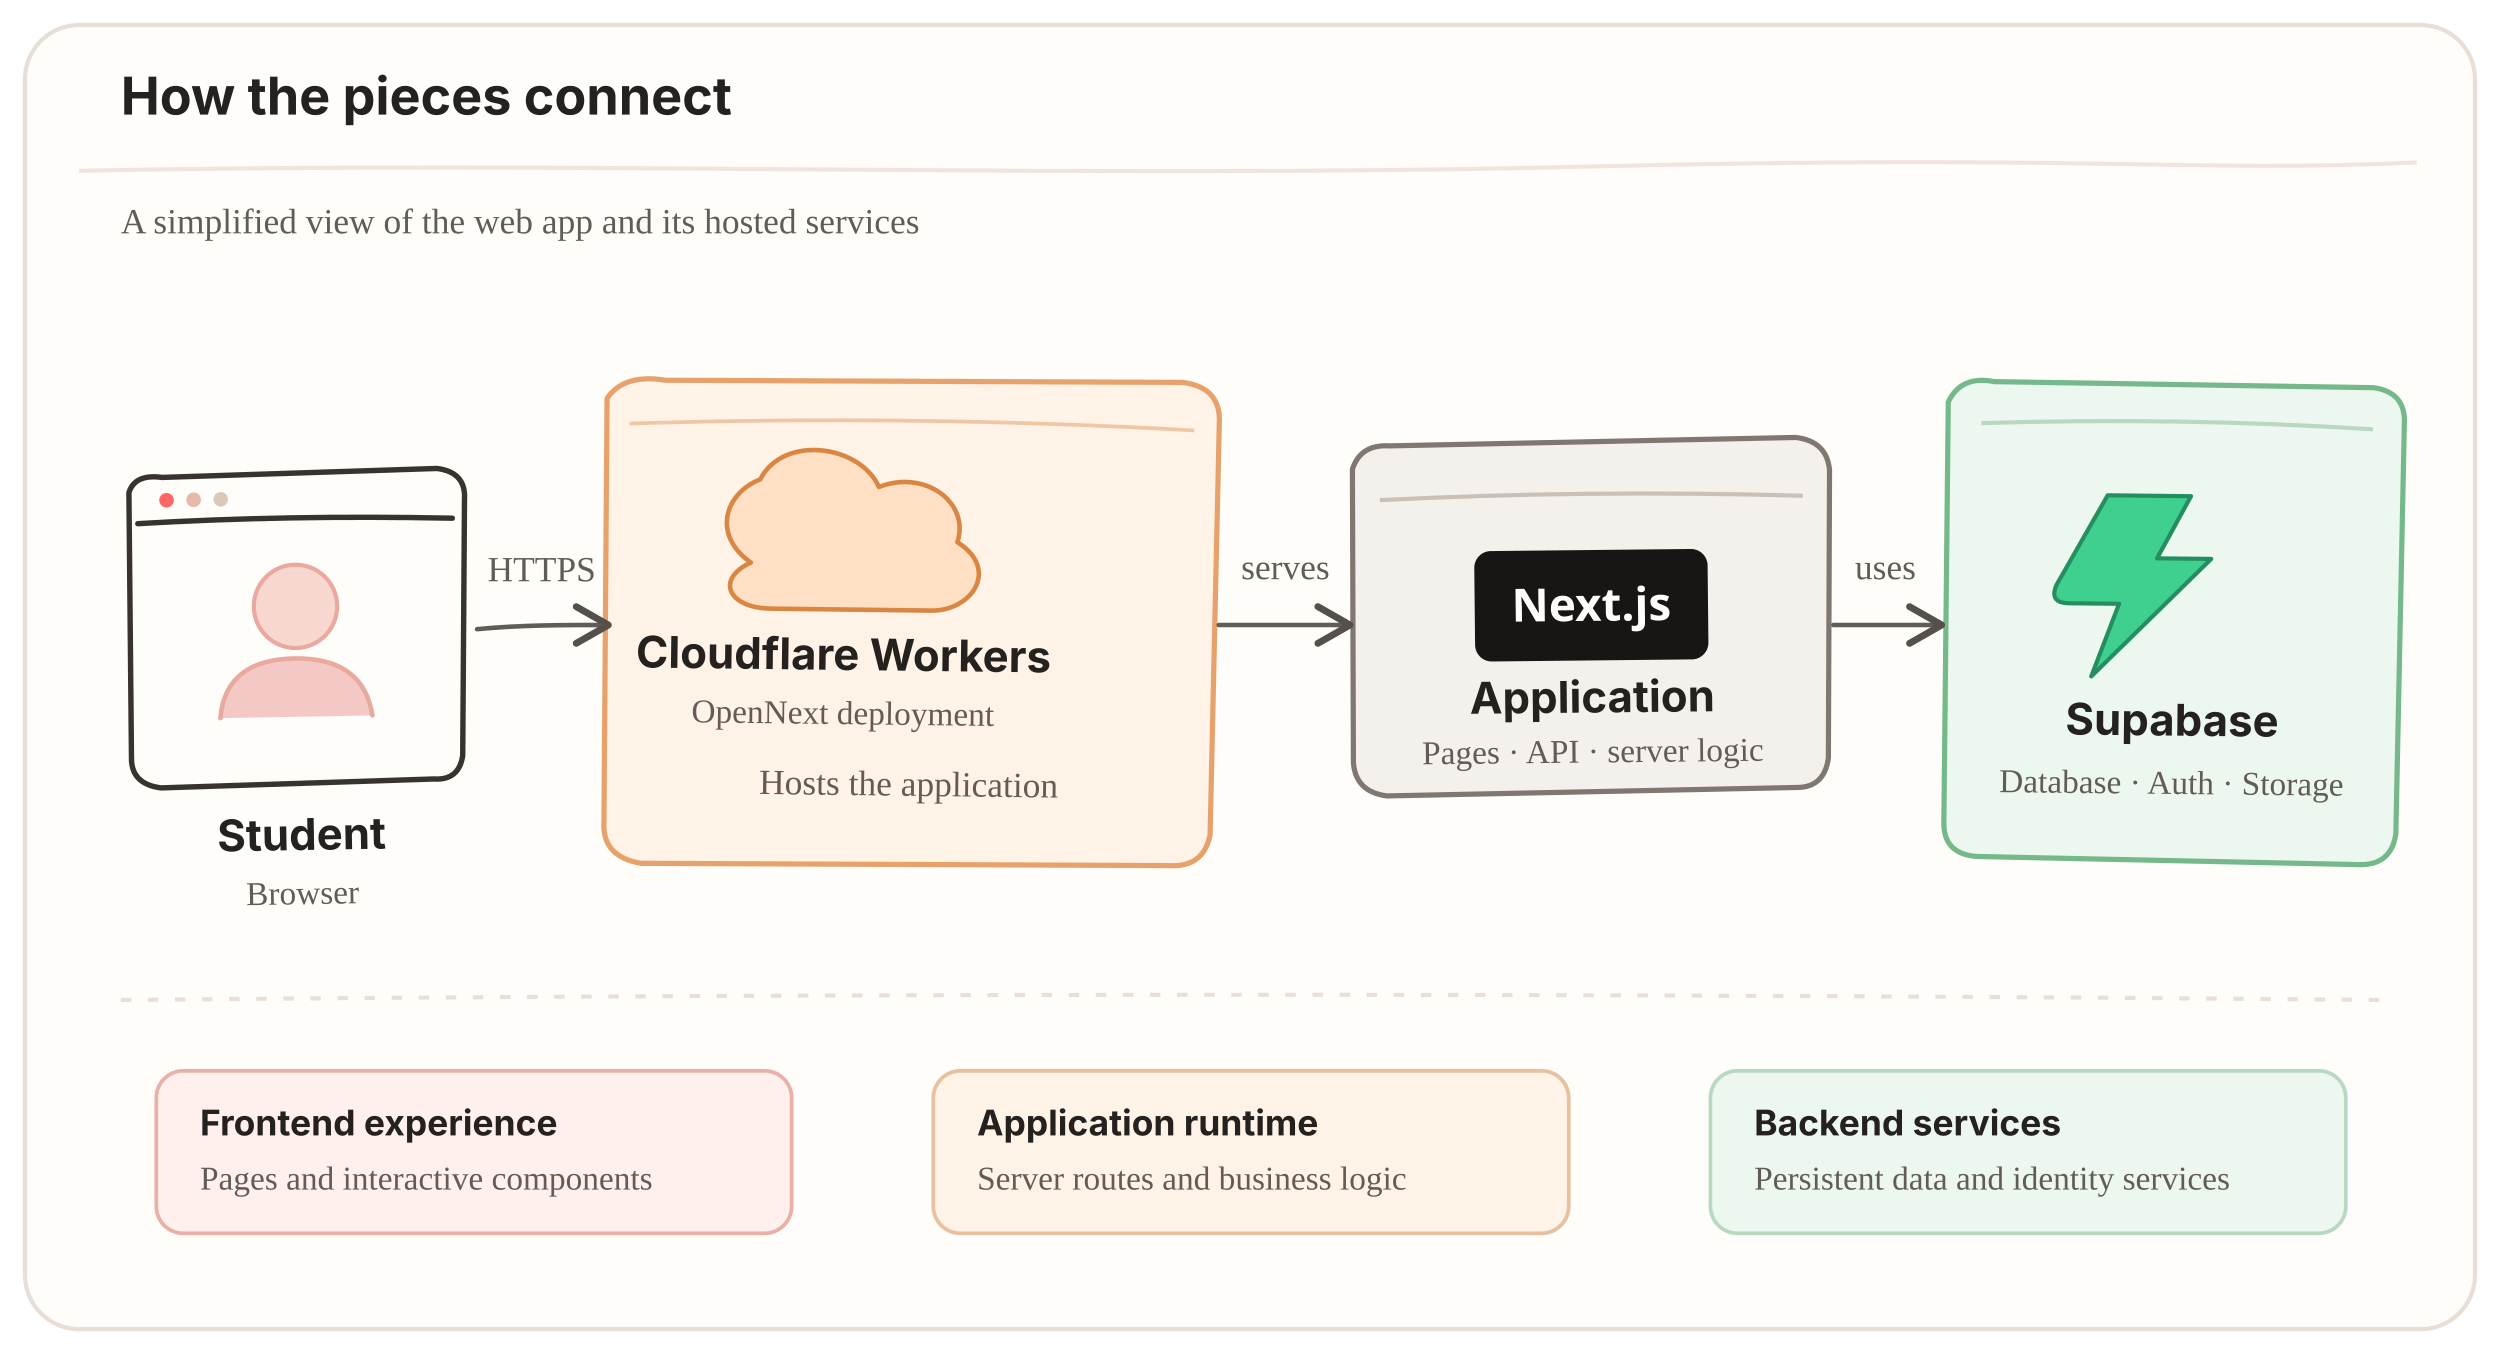
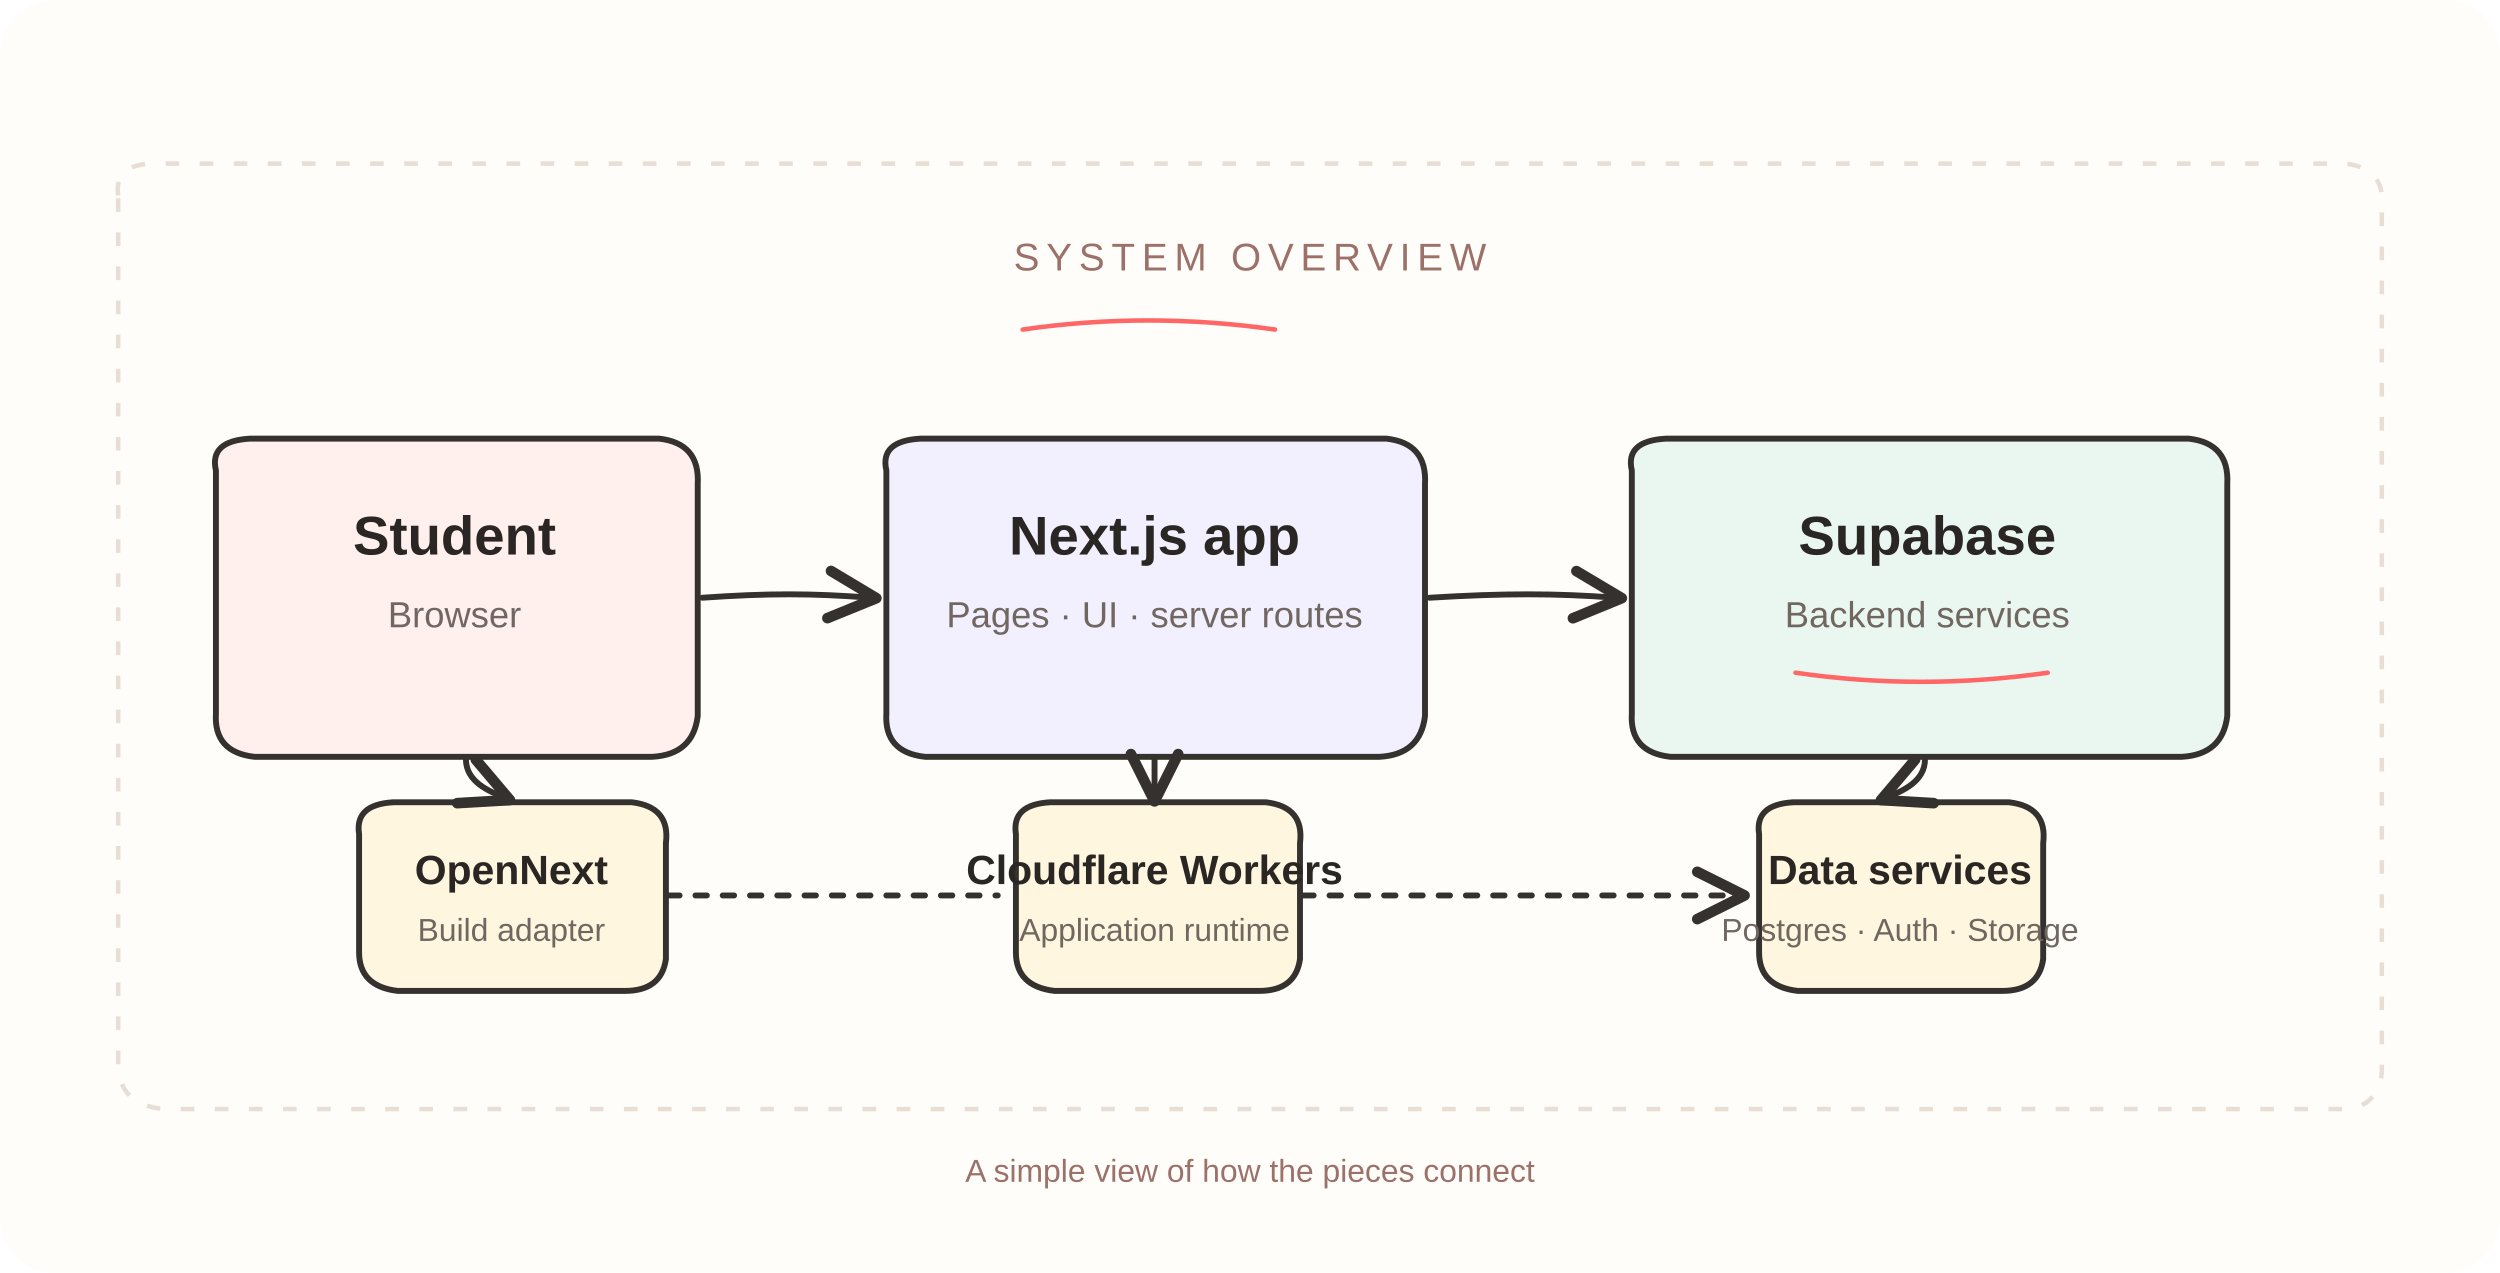
- <svg xmlns="http://www.w3.org/2000/svg" width="1200" height="650" viewBox="0 0 1200 650" role="img" aria-labelledby="title desc">
+ <svg xmlns="http://www.w3.org/2000/svg" width="1100" height="560" viewBox="0 0 1100 560">
  <defs>
-     <marker id="arrow" markerWidth="10" markerHeight="10" refX="8" refY="5" orient="auto">
-       <path d="M1 1 L8 5 L1 9" fill="none" stroke="#55504b" stroke-width="1.5" stroke-linecap="round" stroke-linejoin="round" />
+     <marker id="a" markerWidth="10" markerHeight="10" refX="8" refY="5" orient="auto">
+       <path d="M1 1L9 5L1 9" fill="none" stroke="#34312f" stroke-width="1.8" stroke-linecap="round" stroke-linejoin="round" />
    </marker>
-     <style>
-       .ink{fill:#24211f;font-family:ui-sans-serif,system-ui,-apple-system,"Segoe UI",sans-serif}
-       .small{font-size:17px;fill:#625c56}
-       .label{font-size:21px;font-weight:650}
-       .sub{font-size:16px;fill:#625c56}
-       .sketch{fill:none;stroke:#39332f;stroke-width:2.6;stroke-linecap:round;stroke-linejoin:round}
-       .arrow{fill:none;stroke:#625c56;stroke-width:2.2;stroke-linecap:round;stroke-linejoin:round;marker-end:url(#arrow)}
-     </style>
  </defs>
-   <rect x="12" y="12" width="1176" height="626" rx="26" fill="#fffdf9" stroke="#e8ded5" stroke-width="2" />
-   <path d="M38 82 C280 77 515 86 760 80 S1050 83 1160 78" fill="none" stroke="#f0e5dc" stroke-width="2" />
-   <text x="58" y="55" class="ink" font-size="25" font-weight="700">How the pieces connect</text>
-   <text x="58" y="112" class="small">A simplified view of the web app and its hosted services</text>
-   <g transform="rotate(-1 145 300)">
-     <path class="sketch" d="M63 235 Q66 226 79 228 L211 226 Q225 228 224 241 L221 364 Q219 376 207 375 L76 377 Q62 375 62 363 Z" />
-     <path d="M67 250 Q138 247 218 250" class="sketch" />
-     <circle cx="81" cy="239" r="3.5" fill="#ff6666" />
-     <circle cx="94" cy="239" r="3.5" fill="#e7b7a9" />
-     <circle cx="107" cy="239" r="3.5" fill="#d9c9b9" />
-     <circle cx="142" cy="291" r="20" fill="#f7d7d0" stroke="#e9a99e" stroke-width="2" />
-     <path d="M105 344 Q108 316 141 316 Q174 316 178 344" fill="#f4c9c5" stroke="#e9a99e" stroke-width="2.2" stroke-linecap="round" />
-     <text x="143" y="408" text-anchor="middle" class="ink label">Student</text>
-     <text x="143" y="434" text-anchor="middle" class="sub">Browser</text>
+   <rect width="1100" height="560" rx="24" fill="#fffdf9" />
+   <path d="M52 86Q50 72 68 72H1032Q1050 74 1048 92V472Q1046 489 1028 488H72Q52 486 52 468Z" fill="none" stroke="#e8ded5" stroke-width="2" stroke-dasharray="6 9" />
+   <g stroke="#34312f" stroke-width="2.6" stroke-linecap="round" stroke-linejoin="round">
+     <path d="M95 207Q92 194 110 193H290Q308 195 307 213V315Q305 332 287 333H112Q94 331 95 314Z" fill="#fff0ed" />
+     <path d="M390 207Q387 194 405 193H610Q628 195 627 213V315Q625 332 607 333H407Q389 331 390 314Z" fill="#f2f0ff" />
+     <path d="M718 207Q715 194 733 193H963Q981 195 980 213V315Q978 332 960 333H735Q717 331 718 314Z" fill="#eaf7f0" />
+     <path d="M158 367Q156 354 173 353H278Q295 355 293 371V422Q291 436 275 436H175Q158 434 158 419Z" fill="#fff6df" />
+     <path d="M447 367Q445 354 462 353H557Q574 355 572 371V422Q570 436 554 436H464Q447 434 447 419Z" fill="#fff6df" />
+     <path d="M774 367Q772 354 789 353H884Q901 355 899 371V422Q897 436 881 436H791Q774 434 774 419Z" fill="#fff6df" />
+     <path d="M309 263C338 261 357 261 383 263" fill="none" marker-end="url(#a)" />
+     <path d="M629 263C662 261 684 261 711 263" fill="none" marker-end="url(#a)" />
+     <path d="M205 334C205 344 215 348 222 351" fill="none" marker-end="url(#a)" />
+     <path d="M508 334V350" fill="none" marker-end="url(#a)" />
+     <path d="M847 334C847 344 837 348 830 351" fill="none" marker-end="url(#a)" />
+     <path d="M294 394C345 394 384 394 439 394M573 394C641 394 701 394 765 394" fill="none" stroke-dasharray="5 7" marker-end="url(#a)" />
  </g>
-   <g transform="rotate(.7 440 305)">
-     <path d="M290 193 Q298 181 318 184 L566 182 Q585 184 584 202 L582 399 Q579 415 562 414 L309 416 Q290 413 291 396 Z" fill="#fff2e7" stroke="#e7a16b" stroke-width="2.5" stroke-linejoin="round" />
-     <path d="M301 205 Q437 199 572 205" fill="none" stroke="#efc7a5" stroke-width="1.8" />
-     <path d="M360 271 C341 258 347 238 364 231 C375 209 412 214 421 234 C443 225 465 241 459 260 C480 273 466 293 447 293 L370 293 C349 293 343 279 360 271 Z" fill="#ffe0c4" stroke="#d98643" stroke-width="2.2" stroke-linejoin="round" />
-     <text x="405" y="322" text-anchor="middle" class="ink label">Cloudflare Workers</text>
-     <text x="405" y="348" text-anchor="middle" class="sub">OpenNext deployment</text>
-     <text x="437" y="382" text-anchor="middle" class="small">Hosts the application</text>
+   <g font-family="Arial,sans-serif" text-anchor="middle" fill="#292624">
+     <text x="550" y="119" font-size="17" letter-spacing="3" fill="#9b716a">SYSTEM OVERVIEW</text>
+     <text x="200" y="244" font-size="24" font-weight="bold">Student</text>
+     <text x="200" y="276" font-size="16" fill="#716761">Browser</text>
+     <text x="508" y="244" font-size="24" font-weight="bold">Next.js app</text>
+     <text x="508" y="276" font-size="16" fill="#716761">Pages · UI · server routes</text>
+     <text x="848" y="244" font-size="24" font-weight="bold">Supabase</text>
+     <text x="848" y="276" font-size="16" fill="#716761">Backend services</text>
+     <text x="225" y="389" font-size="18" font-weight="bold">OpenNext</text>
+     <text x="225" y="414" font-size="14" fill="#716761">Build adapter</text>
+     <text x="508" y="389" font-size="18" font-weight="bold">Cloudflare Workers</text>
+     <text x="508" y="414" font-size="14" fill="#716761">Application runtime</text>
+     <text x="836" y="389" font-size="18" font-weight="bold">Data services</text>
+     <text x="836" y="414" font-size="14" fill="#716761">Postgres · Auth · Storage</text>
+     <text x="550" y="520" font-size="14" fill="#9b716a">A simple view of how the pieces connect</text>
  </g>
-   <g transform="rotate(-.6 765 305)">
-     <path d="M650 224 Q654 212 668 213 L863 211 Q878 213 879 227 L877 365 Q875 379 862 379 L665 381 Q650 379 649 365 Z" fill="#f4f0eb" stroke="#7f7770" stroke-width="2.5" stroke-linejoin="round" />
-     <path d="M663 239 Q761 235 866 239" fill="none" stroke="#c9c0b7" stroke-width="2" />
-     <rect x="708" y="264" width="112" height="53" rx="8" fill="#171615" />
-     <text x="764" y="298" text-anchor="middle" fill="#fffdf9" font-size="22" font-weight="700" font-family="ui-sans-serif,system-ui">Next.js</text>
-     <text x="764" y="342" text-anchor="middle" class="ink label">Application</text>
-     <text x="764" y="366" text-anchor="middle" class="sub">Pages · API · server logic</text>
-   </g>
-   <g transform="rotate(.6 1035 305)">
-     <path d="M934 194 Q940 181 956 184 L1138 185 Q1154 187 1153 203 L1151 399 Q1149 414 1134 414 L950 412 Q934 411 934 396 Z" fill="#ecf7ef" stroke="#75b88a" stroke-width="2.5" stroke-linejoin="round" />
-     <path d="M950 204 Q1044 200 1138 205" fill="none" stroke="#b8d9c0" stroke-width="2" />
-     <path d="M1011 238 L987 281 Q983 290 993 290 L1017 290 L1004 325 L1061 268 L1035 268 L1051 238 Z" fill="#3fcf8e" stroke="#258e61" stroke-width="2" stroke-linejoin="round" />
-     <text x="1043" y="353" text-anchor="middle" class="ink label">Supabase</text>
-     <text x="1043" y="381" text-anchor="middle" class="sub">Database · Auth · Storage</text>
-   </g>
-   <path d="M229 302 C250 300 269 300 292 300" class="arrow" />
-   <text x="260" y="279" text-anchor="middle" class="small">HTTPS</text>
-   <path d="M585 300 C608 300 625 300 648 300" class="arrow" />
-   <text x="617" y="278" text-anchor="middle" class="small">serves</text>
-   <path d="M880 300 C899 300 914 300 932 300" class="arrow" />
-   <text x="905" y="278" text-anchor="middle" class="small">uses</text>
-   <path d="M58 480 Q600 475 1143 480" fill="none" stroke="#eadfd6" stroke-width="2" stroke-dasharray="5 8" />
-   <g>
-     <rect x="75" y="514" width="305" height="78" rx="13" fill="#fff0ed" stroke="#e8b0a7" stroke-width="1.8" />
-     <text x="96" y="545" class="ink" font-size="17" font-weight="700">Frontend experience</text>
-     <text x="96" y="571" class="sub">Pages and interactive components</text>
-   </g>
-   <g>
-     <rect x="448" y="514" width="305" height="78" rx="13" fill="#fff2e7" stroke="#e7c19f" stroke-width="1.8" />
-     <text x="469" y="545" class="ink" font-size="17" font-weight="700">Application runtime</text>
-     <text x="469" y="571" class="sub">Server routes and business logic</text>
-   </g>
-   <g>
-     <rect x="821" y="514" width="305" height="78" rx="13" fill="#ecf7ef" stroke="#b8d9c0" stroke-width="1.8" />
-     <text x="842" y="545" class="ink" font-size="17" font-weight="700">Backend services</text>
-     <text x="842" y="571" class="sub">Persistent data and identity services</text>
+   <g stroke="#ff6666" stroke-width="2" fill="none" stroke-linecap="round">
+     <path d="M450 145q55-8 111 0M790 296q55 8 111 0" />
  </g>
</svg>
